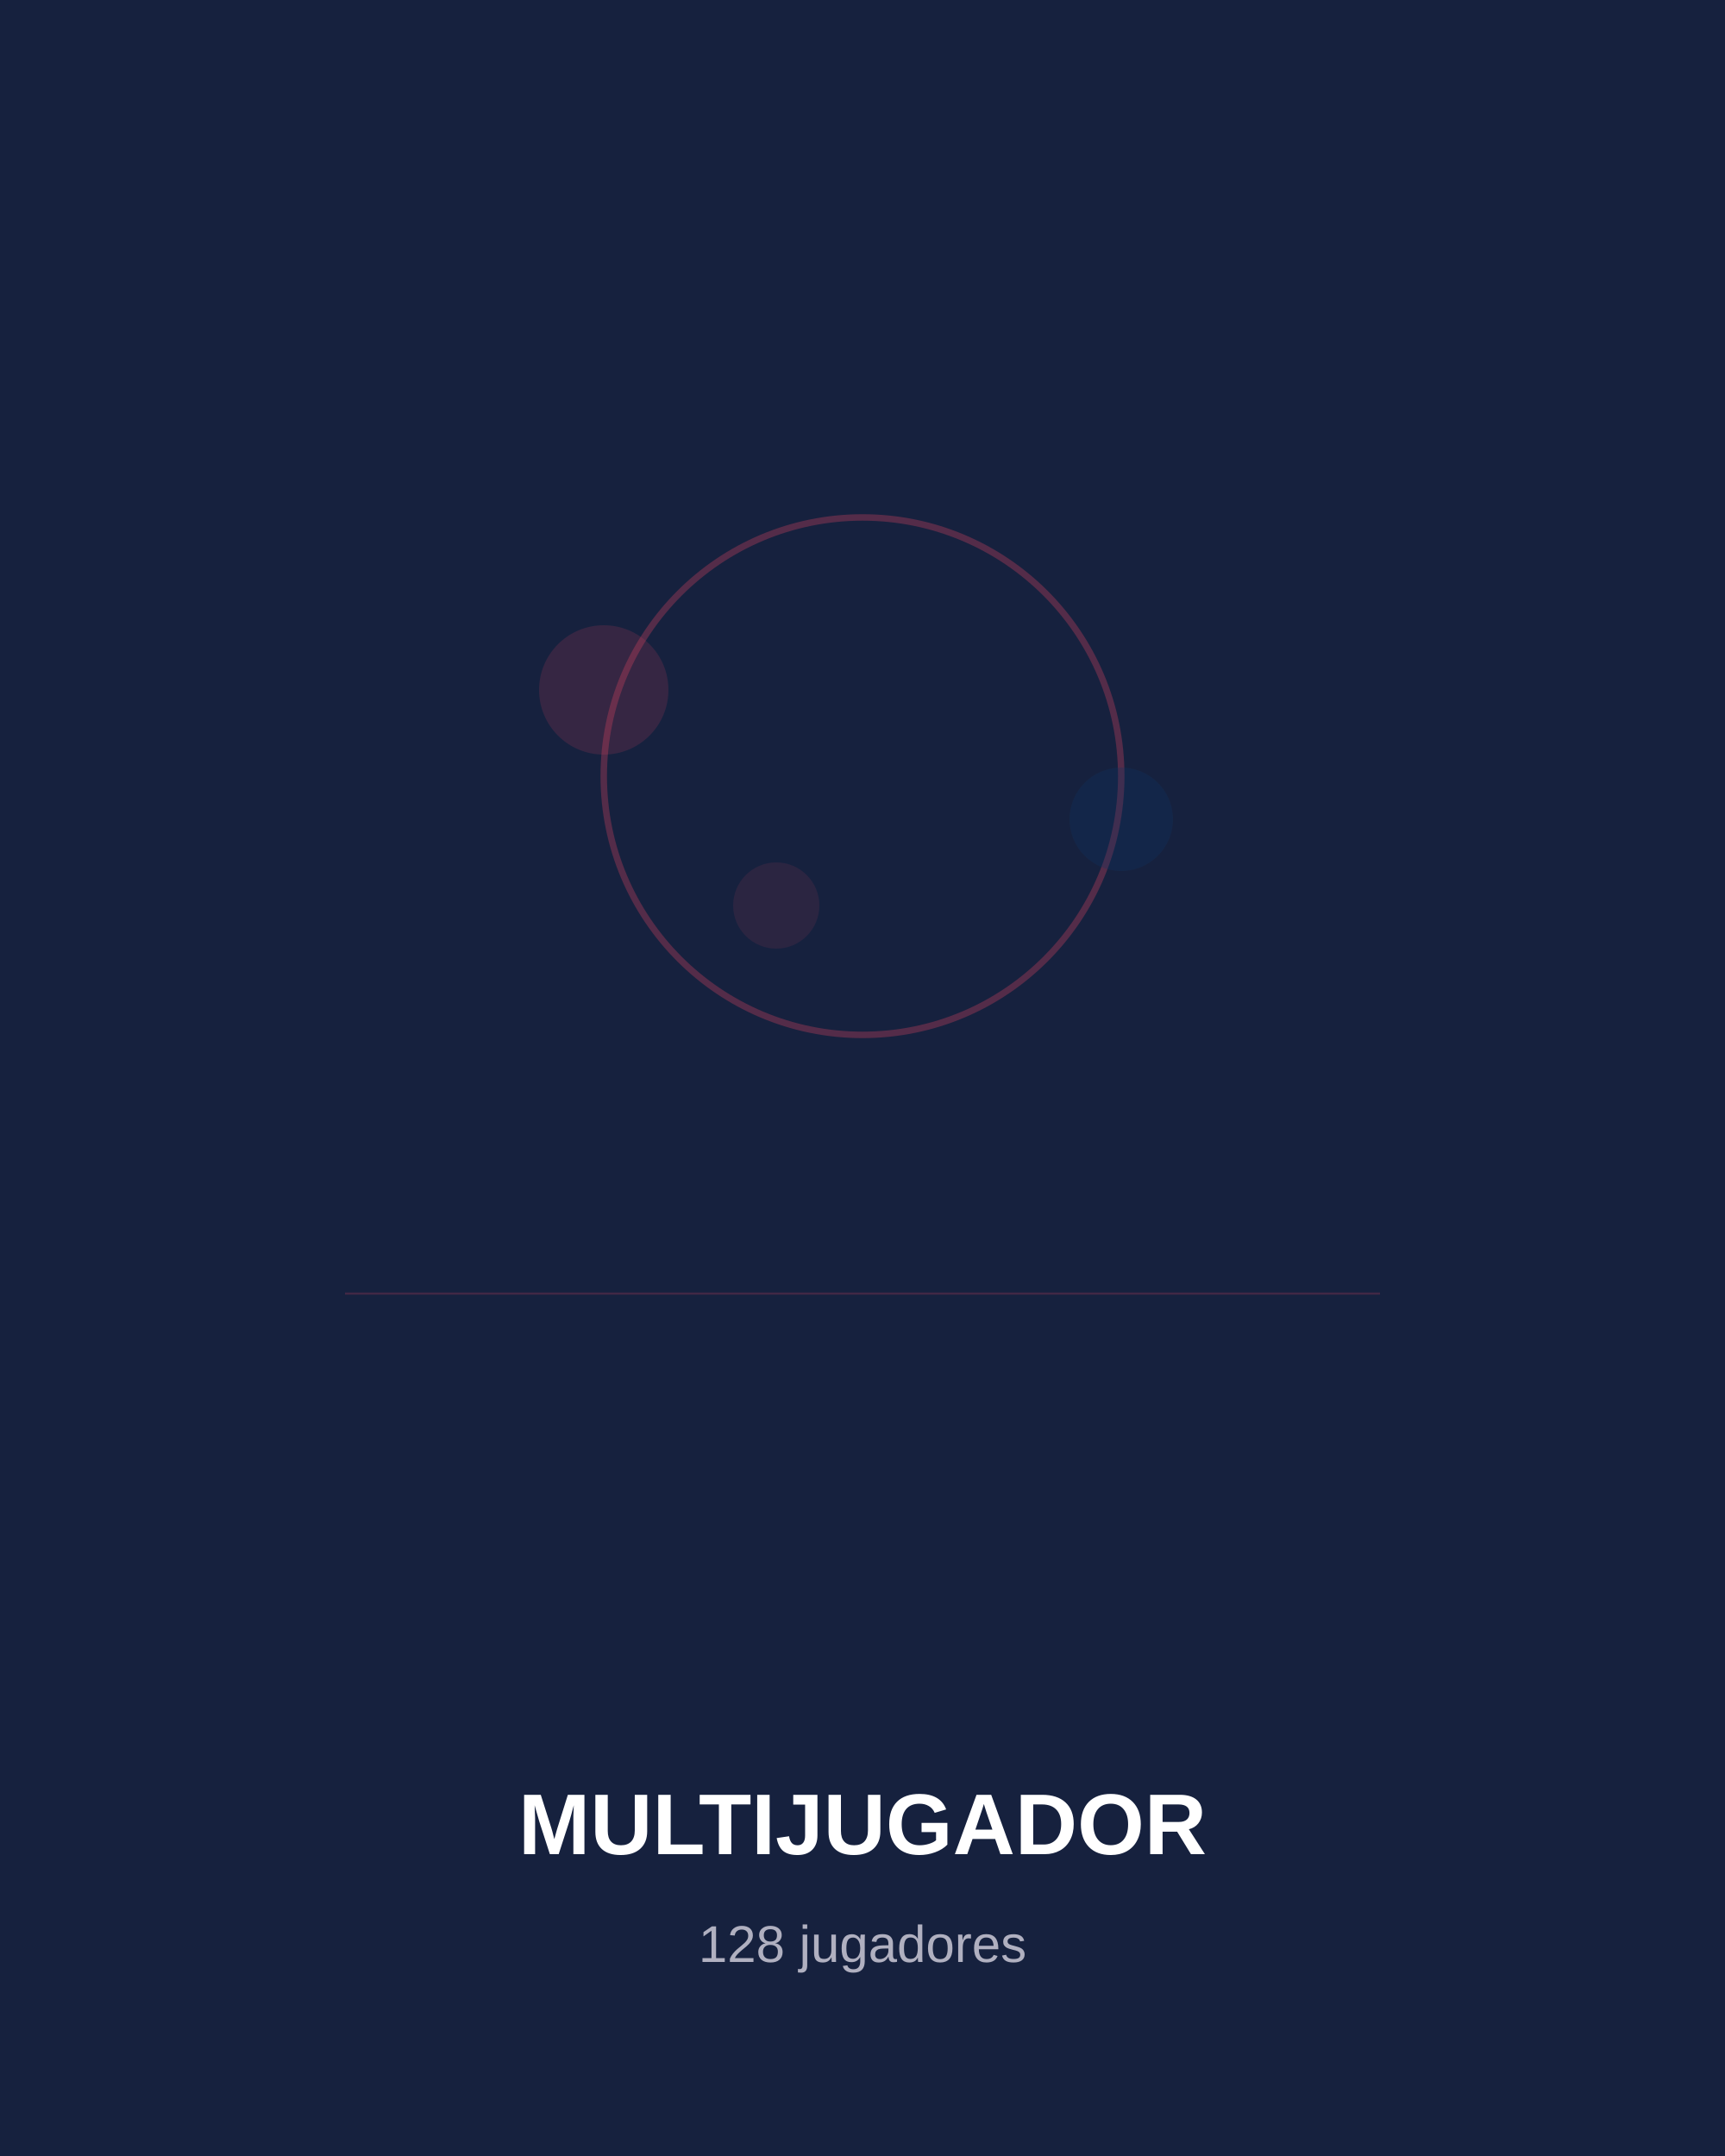
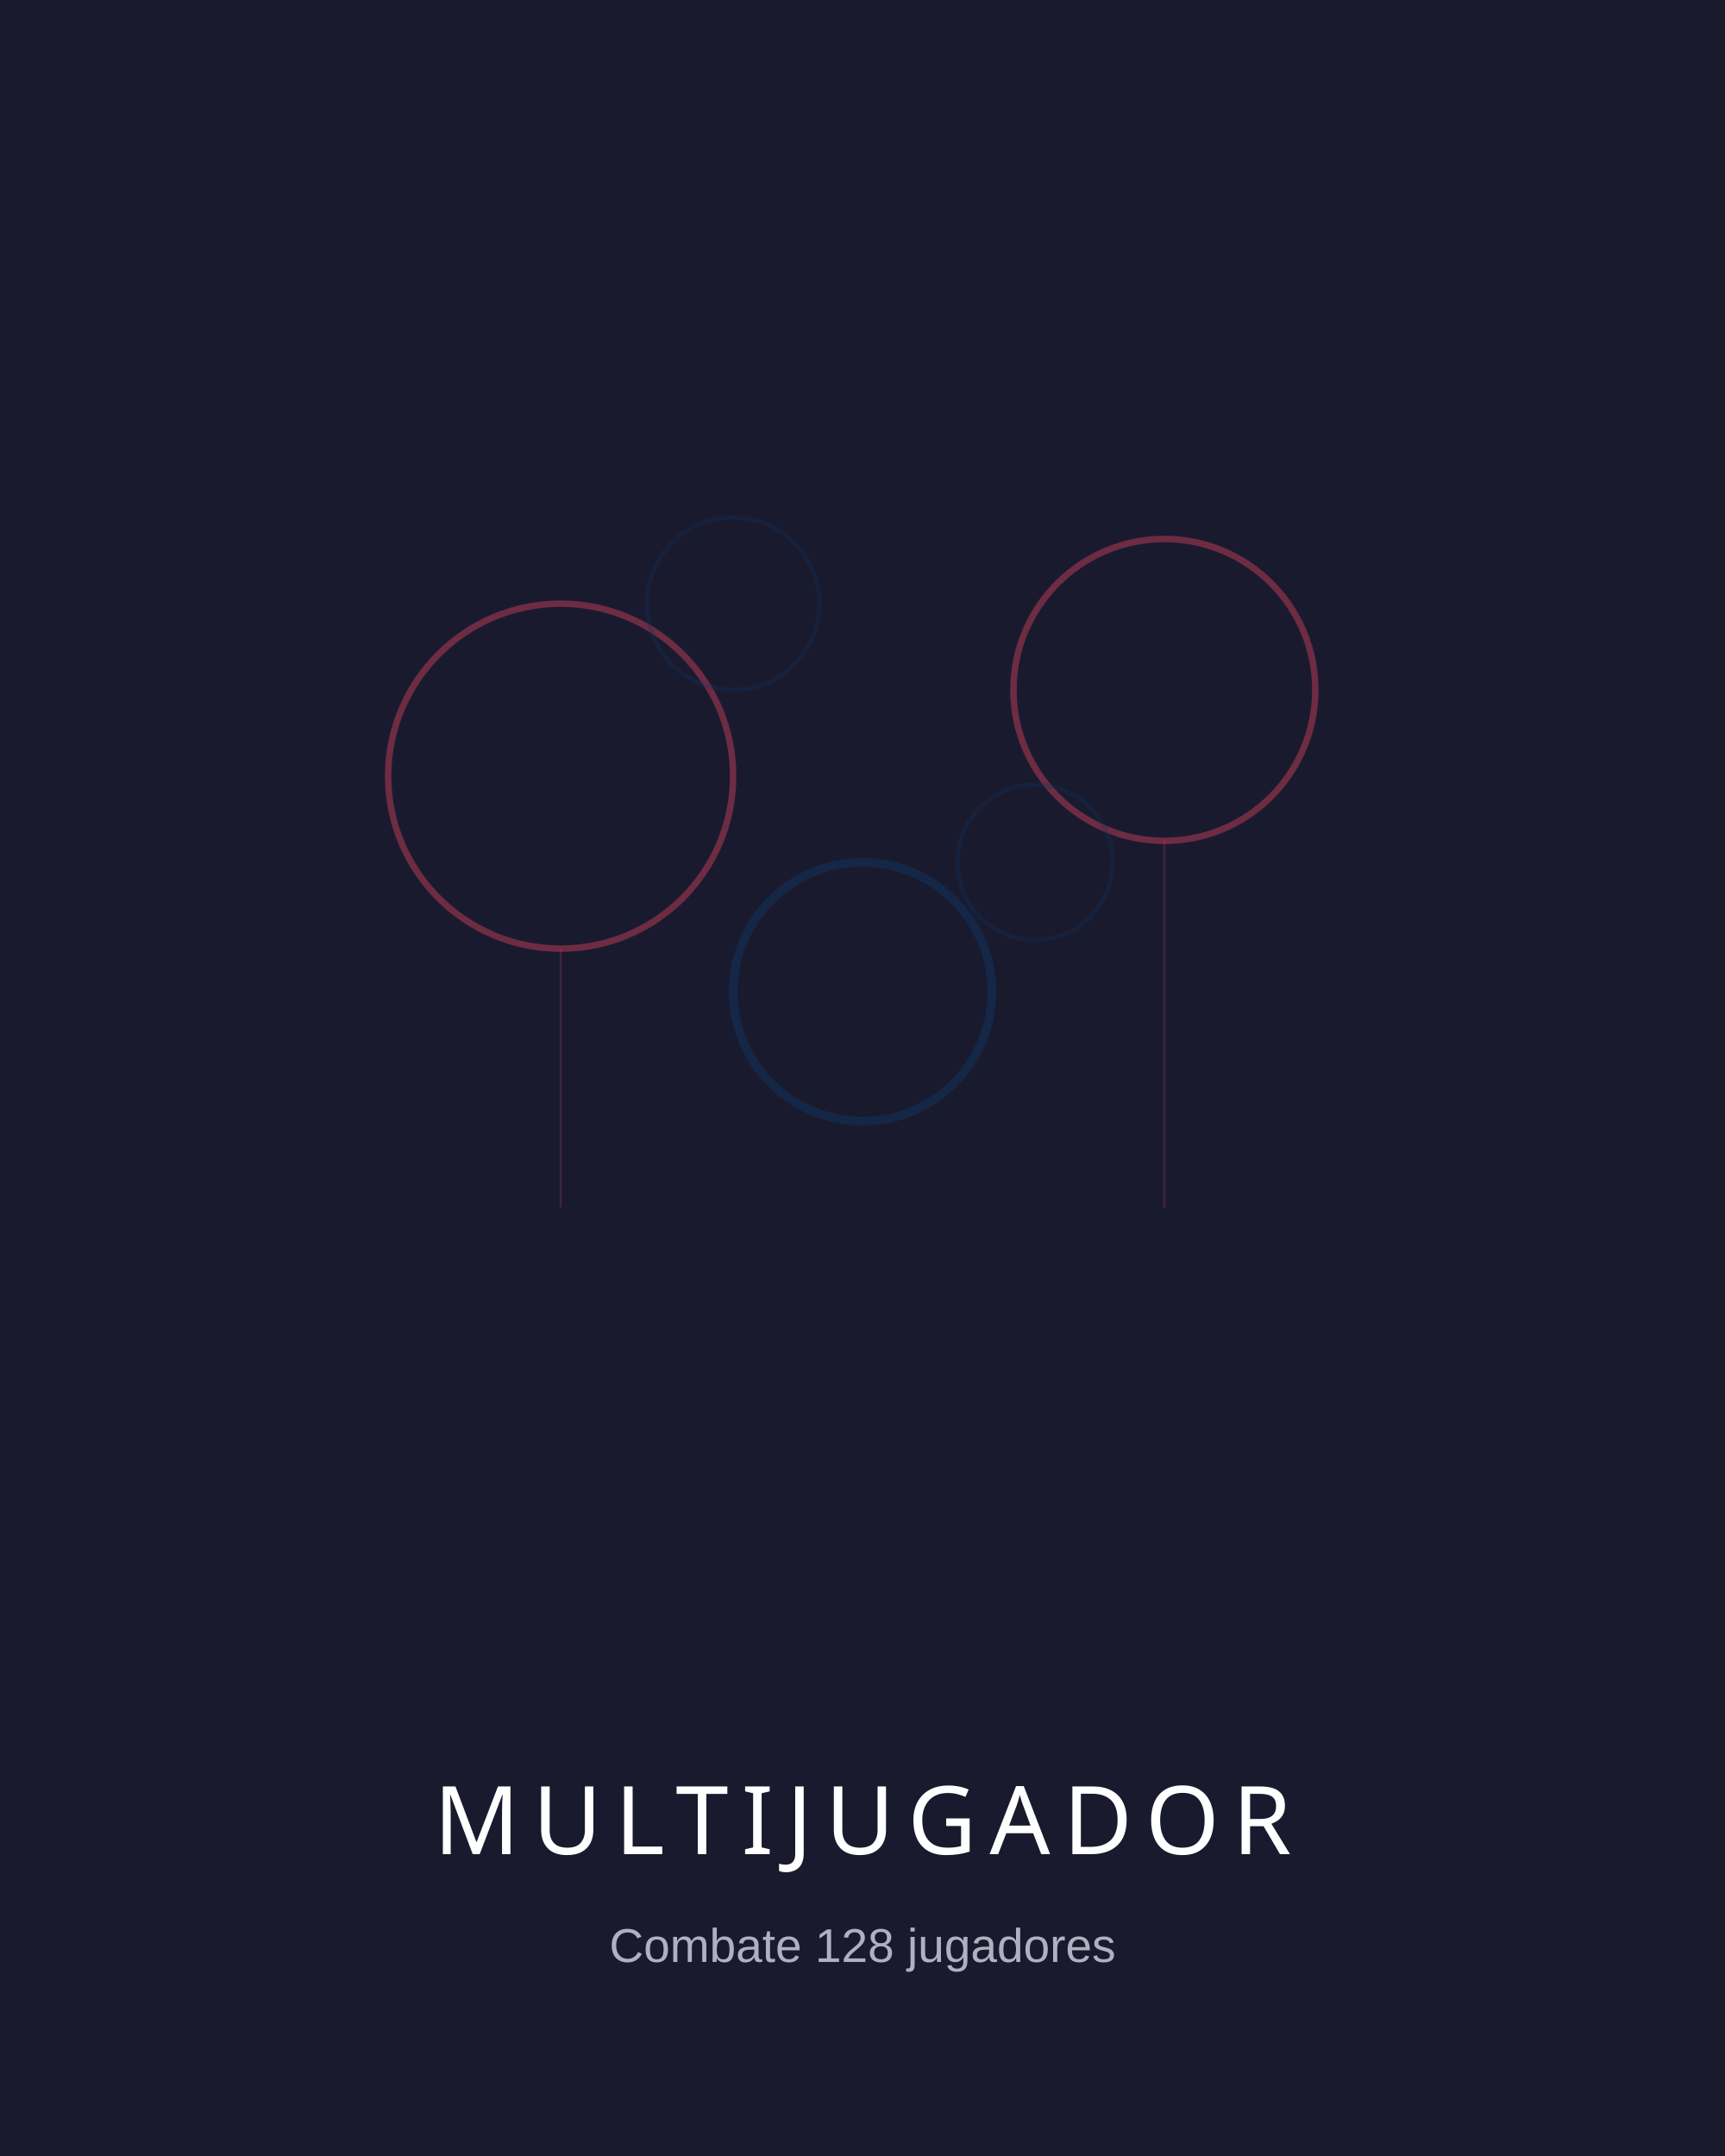
<svg xmlns="http://www.w3.org/2000/svg" viewBox="0 0 400 500" width="400" height="500">
-   <rect width="400" height="500" fill="#16213e" />
-   <circle cx="200" cy="180" r="60" fill="none" stroke="#e94560" stroke-width="1.5" opacity="0.3" />
-   <circle cx="140" cy="160" r="15" fill="#e94560" opacity="0.15" />
-   <circle cx="260" cy="190" r="12" fill="#0f3460" opacity="0.3" />
-   <circle cx="180" cy="210" r="10" fill="#e94560" opacity="0.1" />
-   <line x1="80" y1="300" x2="320" y2="300" stroke="#e94560" stroke-width="0.5" opacity="0.2" />
-   <text x="200" y="430" font-family="Arial, sans-serif" font-size="20" fill="white" text-anchor="middle" font-weight="bold">MULTIJUGADOR</text>
-   <text x="200" y="455" font-family="Arial, sans-serif" font-size="12" fill="#b0b0c0" text-anchor="middle">128 jugadores</text>
+   <rect width="400" height="500" fill="#1a1a2e" />
+   <circle cx="130" cy="180" r="40" fill="none" stroke="#e94560" stroke-width="1.5" opacity="0.4" />
+   <circle cx="270" cy="160" r="35" fill="none" stroke="#e94560" stroke-width="1.5" opacity="0.4" />
+   <circle cx="200" cy="230" r="30" fill="none" stroke="#0f3460" stroke-width="2" opacity="0.5" />
+   <circle cx="170" cy="140" r="20" fill="none" stroke="#0f3460" stroke-width="1" opacity="0.3" />
+   <circle cx="240" cy="200" r="18" fill="none" stroke="#0f3460" stroke-width="1" opacity="0.3" />
+   <line x1="130" y1="220" x2="130" y2="280" stroke="#e94560" stroke-width="0.5" opacity="0.2" />
+   <line x1="270" y1="195" x2="270" y2="280" stroke="#e94560" stroke-width="0.5" opacity="0.2" />
+   <text x="200" y="430" font-family="Impact, sans-serif" font-size="22" fill="white" text-anchor="middle" letter-spacing="3">MULTIJUGADOR</text>
+   <text x="200" y="455" font-family="Arial, sans-serif" font-size="11" fill="#b0b0c0" text-anchor="middle">Combate 128 jugadores</text>
</svg>
